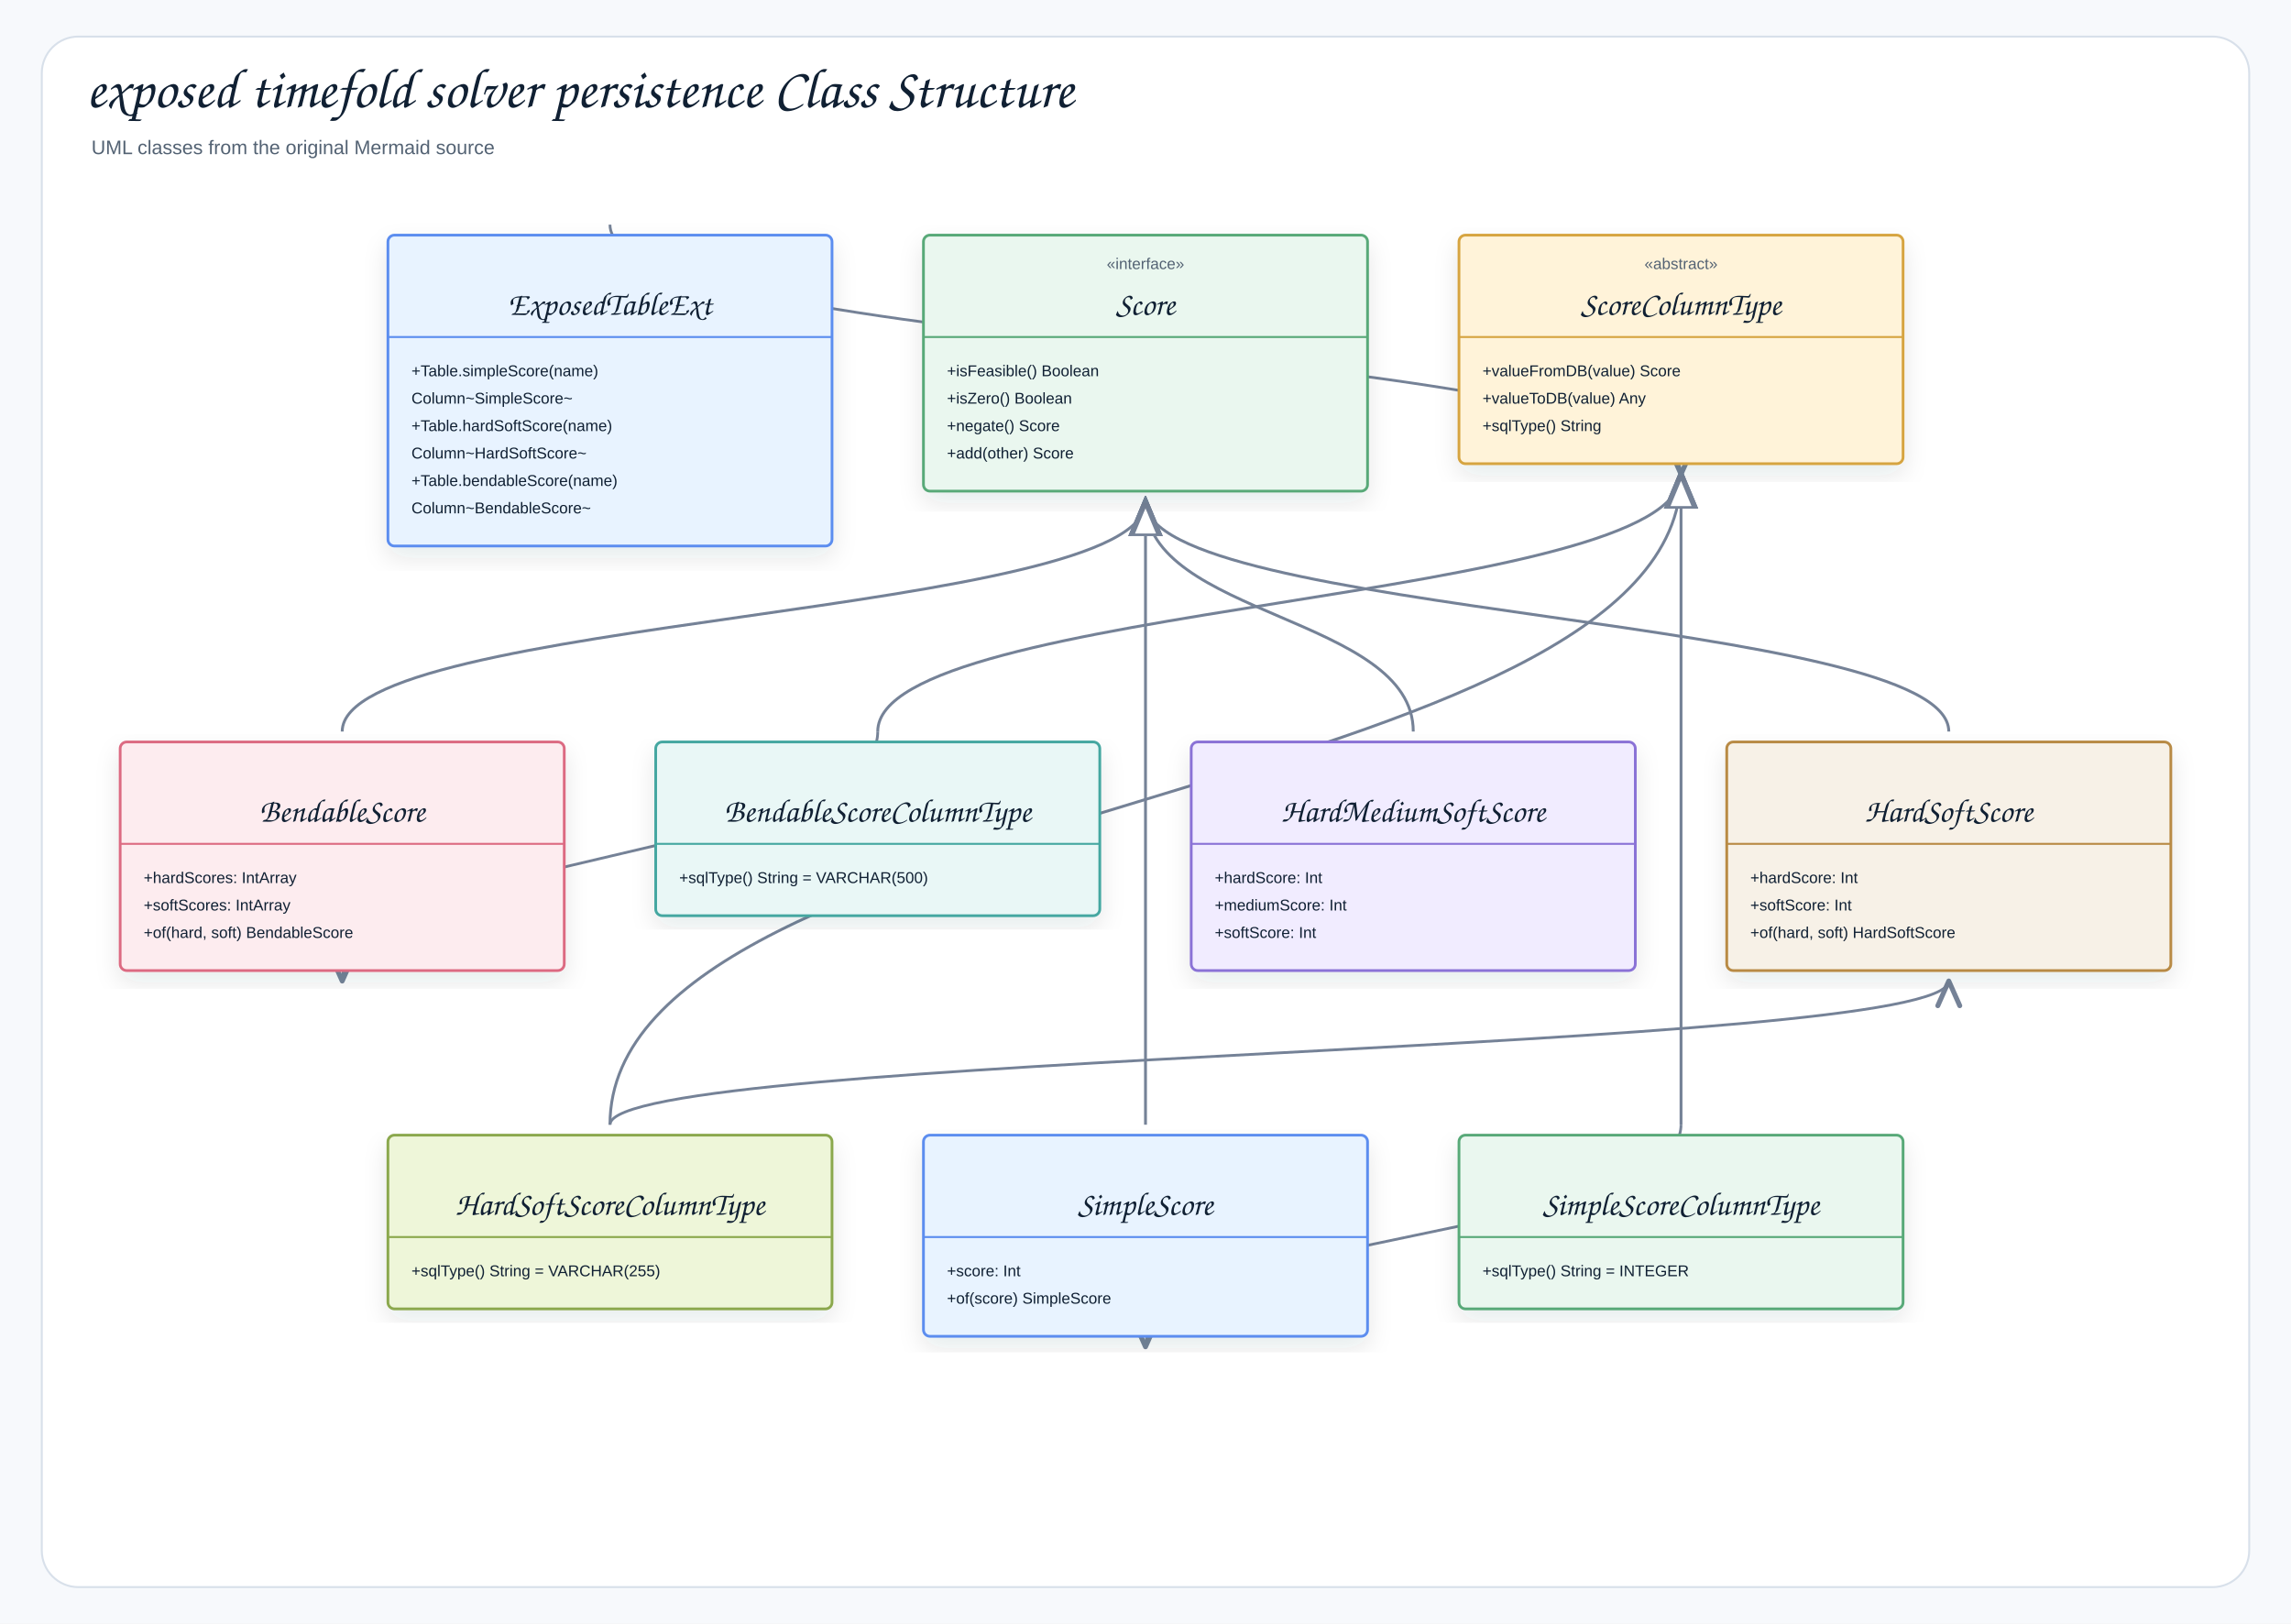
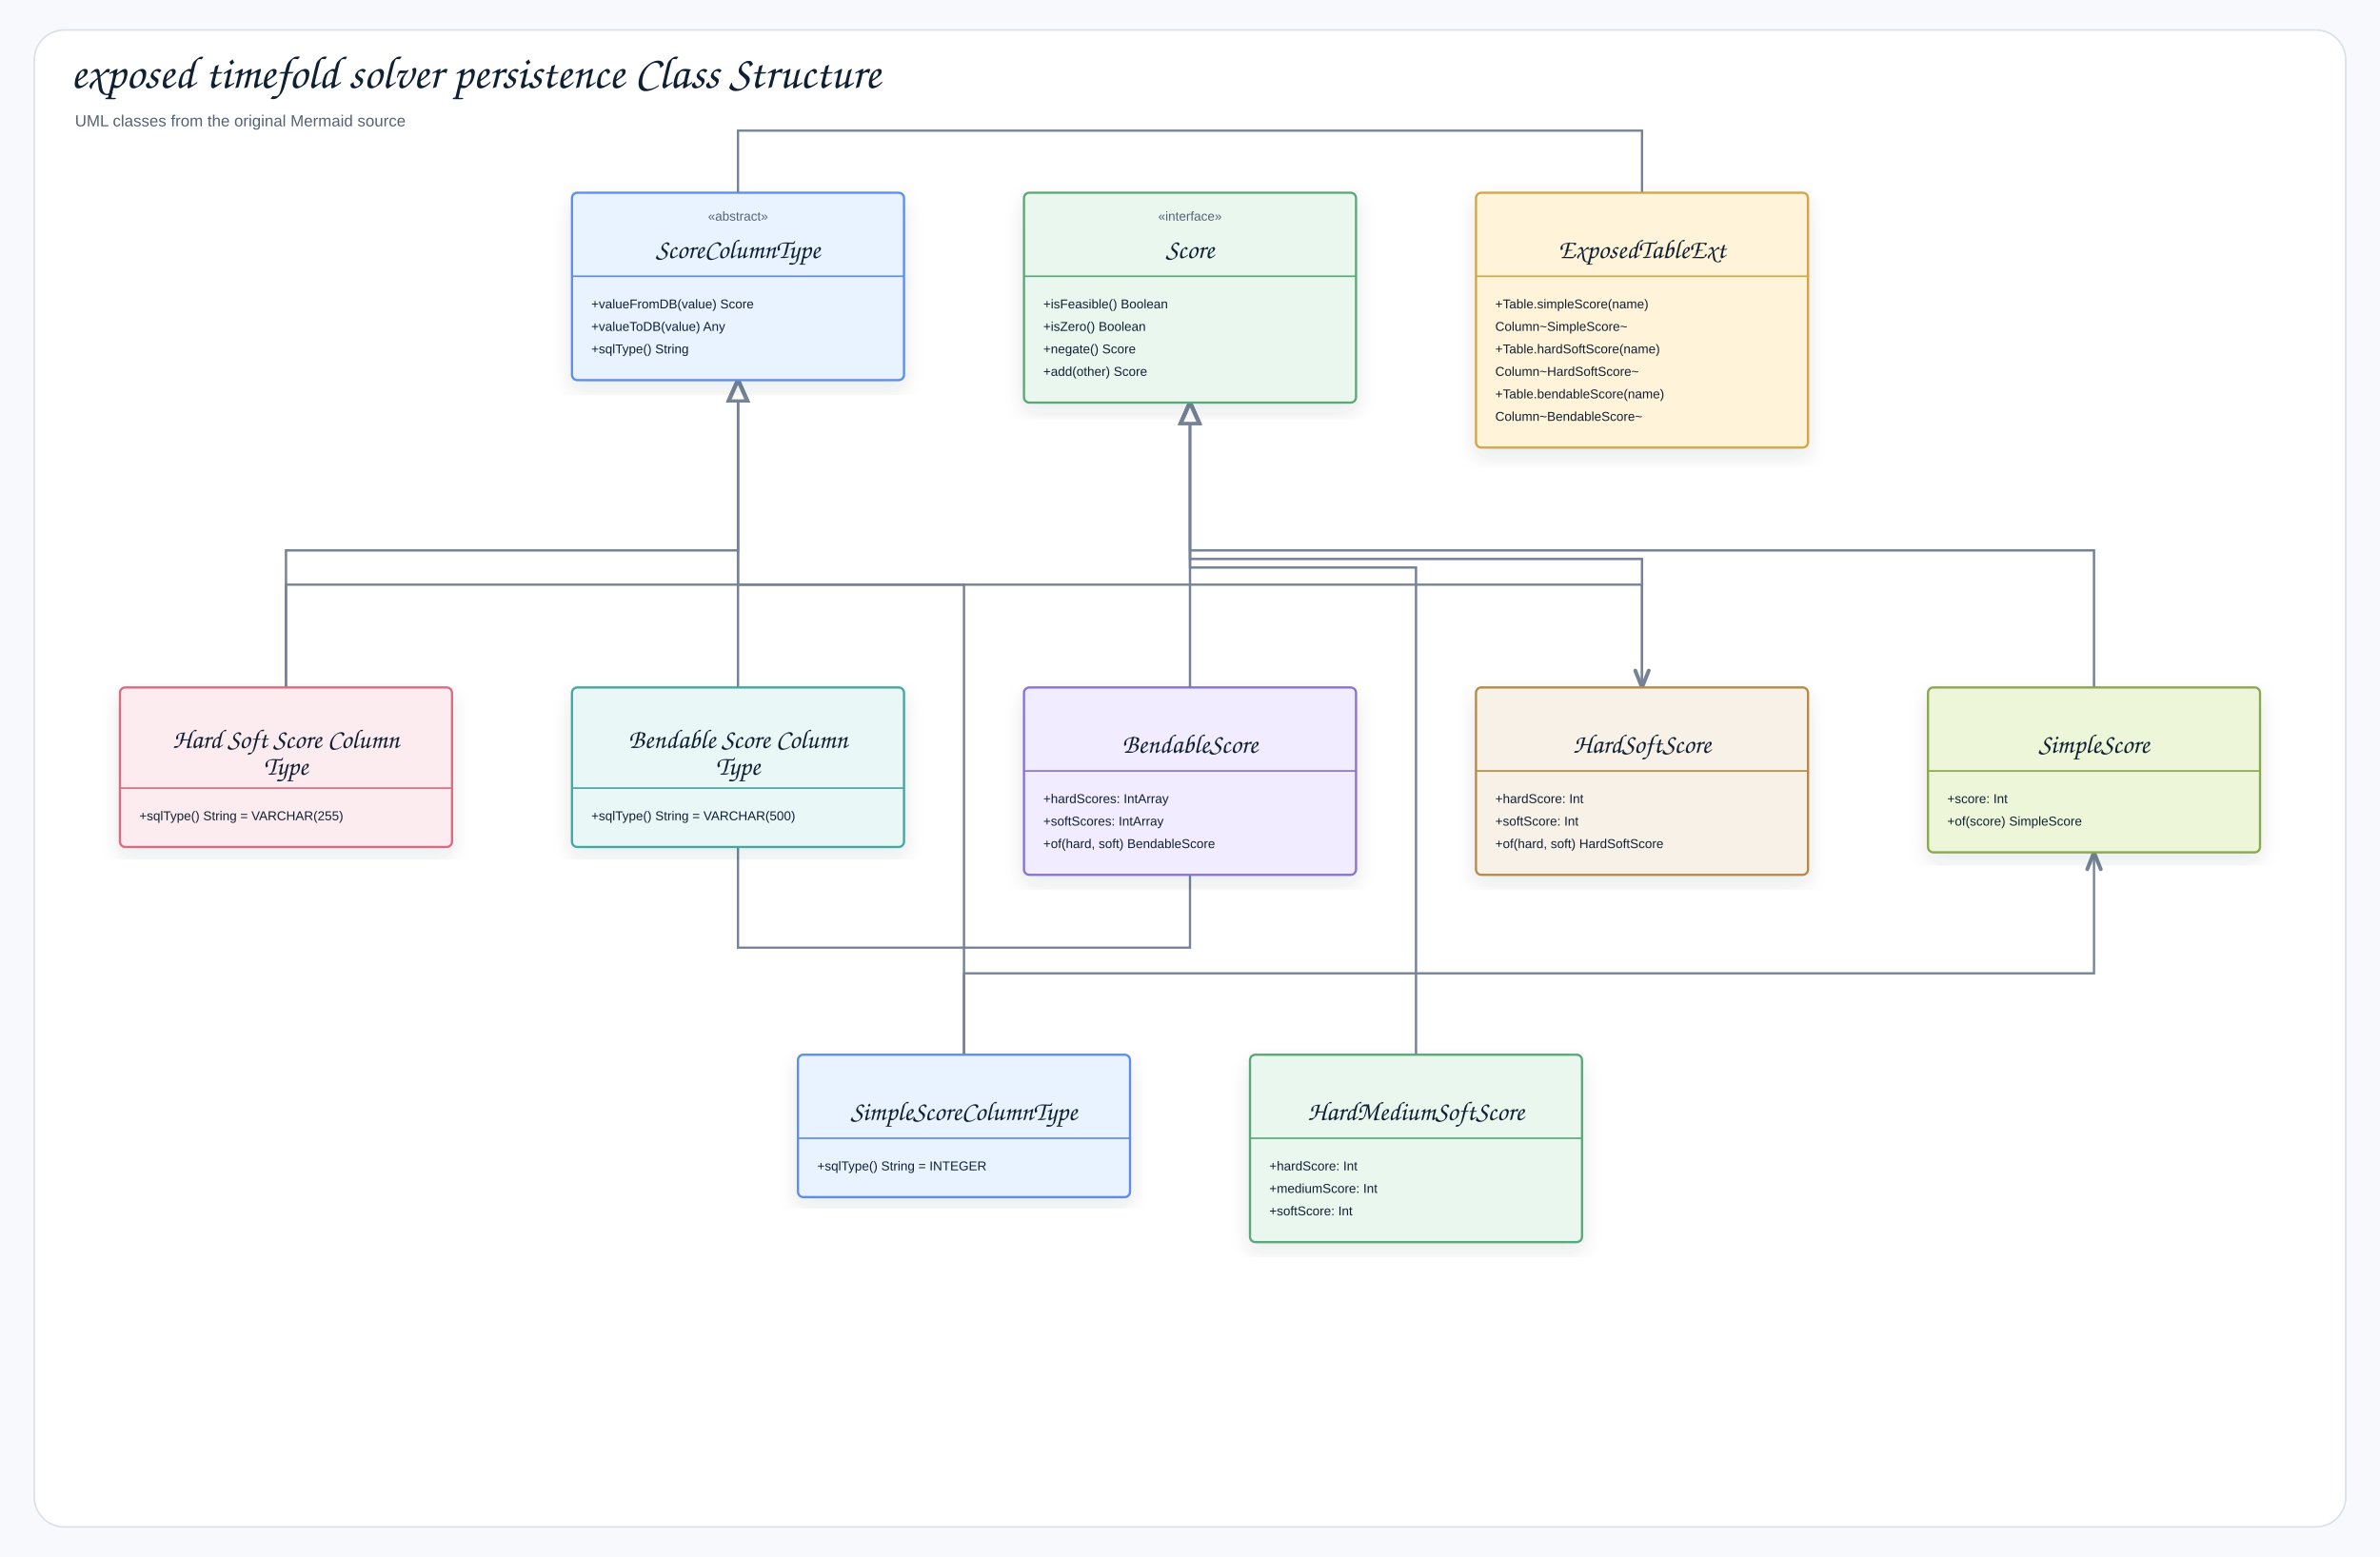
- <svg xmlns="http://www.w3.org/2000/svg" width="1754" height="1243" viewBox="0 0 1754 1243" role="img" aria-label="exposed timefold solver persistence Class Structure">
+ <svg xmlns="http://www.w3.org/2000/svg" width="2222" height="1454" viewBox="0 0 2222 1454" role="img" aria-label="exposed timefold solver persistence Class Structure">
  <defs>
    <filter id="shadow" x="-8%" y="-8%" width="116%" height="116%">
      <feDropShadow dx="0" dy="8" stdDeviation="9" flood-color="#1f2937" flood-opacity="0.10" />
    </filter>
-     <marker id="openArrow" markerWidth="12" markerHeight="10" refX="10" refY="5" orient="auto" markerUnits="strokeWidth">
-       <path d="M 1 1 L 10 5 L 1 9" fill="none" stroke="#758297" stroke-width="1.8" stroke-linecap="round" stroke-linejoin="round" />
+     <marker id="openArrow" markerWidth="10" markerHeight="8" refX="8.5" refY="4" orient="auto" markerUnits="strokeWidth">
+       <path d="M 1 1 L 8.5 4 L 1 7" fill="none" stroke="#758297" stroke-width="1.7" stroke-linecap="round" stroke-linejoin="round" />
    </marker>
-     <marker id="inherit" markerWidth="14" markerHeight="12" refX="12" refY="6" orient="auto" markerUnits="strokeWidth">
-       <path d="M 0 1 L 12 6 L 0 11 Z" fill="#ffffff" stroke="#758297" stroke-width="1.8" />
+     <marker id="inherit" markerWidth="11" markerHeight="10" refX="9.5" refY="5" orient="auto" markerUnits="strokeWidth">
+       <path d="M 0.5 1 L 9.5 5 L 0.5 9 Z" fill="#ffffff" stroke="#758297" stroke-width="1.7" />
    </marker>
    <style>
    .canvas{fill:#f7f9fc}.frame{fill:#fff;stroke:#d8e0ea;stroke-width:1.5}
    .title{font-family:"Architects Daughter","Comic Sans MS","Comic Sans",cursive;font-size:43px;font-weight:400;fill:#102033}
    .subtitle{font-family:"Comic Sans MS","Comic Sans","Comic Neue",Arial,sans-serif;font-size:15px;font-weight:400;fill:#536273}
    .label{font-family:"Architects Daughter","Comic Sans MS","Comic Sans",cursive;font-size:25px;font-weight:400;fill:#102033}
    .smallLabel{font-family:"Architects Daughter","Comic Sans MS","Comic Sans",cursive;font-size:21px;font-weight:400;fill:#102033}
    .mono{font-family:"Comic Sans MS","Comic Sans","Comic Neue",Arial,sans-serif;font-size:12px;font-weight:400;fill:#102033}
    .small{font-family:"Comic Sans MS","Comic Sans","Comic Neue",Arial,sans-serif;font-size:12px;font-weight:400;fill:#536273}
    .strong{font-family:"Comic Sans MS","Comic Sans","Comic Neue",Arial,sans-serif;font-size:13px;font-weight:400;fill:#102033}
    .card{stroke-width:2.1;filter:url(#shadow)}.compartment{stroke-width:1.5;fill:none}
    .line{stroke:#758297;stroke-width:2.1;fill:none;marker-end:url(#openArrow)}
    .plainLine{stroke:#758297;stroke-width:2.1;fill:none}
    .dashed{stroke:#758297;stroke-width:2.1;stroke-dasharray:7 6;fill:none;marker-end:url(#openArrow)}
    .inheritLine{stroke:#758297;stroke-width:2.2;fill:none;marker-end:url(#inherit)}
    .implLine{stroke:#758297;stroke-width:2.2;stroke-dasharray:8 7;fill:none;marker-end:url(#inherit)}
  </style>
  </defs>
-   <rect class="canvas" width="1754" height="1243" />
-   <rect class="frame" x="32" y="28" width="1690" height="1187" rx="28" />
+   <rect class="canvas" width="2222" height="1454" />
+   <rect class="frame" x="32" y="28" width="2158" height="1398" rx="28" />
  <text class="title" x="66" y="82">exposed timefold solver persistence Class Structure</text>
  <text class="subtitle" x="70" y="118">UML classes from the original Mermaid source</text>
-   <path class="line" d="M672 560 C672 655.5 262 655.5 262 751" />
-   <path class="line" d="M467 861 C467 806 1492 806 1492 751" />
-   <path class="line" d="M1287 861 C1287 946 877 946 877 1031" />
-   <path class="line" d="M467 172 C467 267.5 1287 267.5 1287 363" />
-   <path class="inheritLine" d="M672 560 C672 461.5 1287 461.5 1287 363" />
-   <path class="inheritLine" d="M467 861 C467 612 1287 612 1287 363" />
-   <path class="inheritLine" d="M1287 861 C1287 612 1287 612 1287 363" />
-   <path class="inheritLine" d="M262 560 C262 472 877 472 877 384" />
-   <path class="inheritLine" d="M1082 560 C1082 472 877 472 877 384" />
-   <path class="inheritLine" d="M1492 560 C1492 472 877 472 877 384" />
-   <path class="inheritLine" d="M877 861 C877 622.5 877 622.5 877 384" />
-   <g transform="translate(297,180)">
-     <rect class="card" x="0" y="0" width="340" height="238" rx="5" fill="#E8F3FF" stroke="#5B8DEF" />
-     <line class="compartment" x1="0" y1="78" x2="340" y2="78" stroke="#5B8DEF" />
-     <text class="small" x="170" y="26" text-anchor="middle" />
-     <text class="label" x="170" y="61" text-anchor="middle">ExposedTableExt</text>
+   <path class="line" d="M689 791 L689 885 L1111 885 L1111 642" />
+   <path class="line" d="M267 791 L267 546 L1533 546 L1533 642" />
+   <path class="line" d="M900 985 L900 909 L1955 909 L1955 796" />
+   <path class="line" d="M1533 180 L1533 122 L689 122 L689 355" />
+   <path class="inheritLine" d="M689 642 L689 355" />
+   <path class="inheritLine" d="M267 642 L267 514 L689 514 L689 355" />
+   <path class="inheritLine" d="M900 985 L900 546 L689 546 L689 355" />
+   <path class="inheritLine" d="M1111 642 L1111 376" />
+   <path class="inheritLine" d="M1322 985 L1322 530 L1111 530 L1111 376" />
+   <path class="inheritLine" d="M1533 642 L1533 522 L1111 522 L1111 376" />
+   <path class="inheritLine" d="M1955 642 L1955 514 L1111 514 L1111 376" />
+   <g transform="translate(534,180)">
+     <rect class="card" x="0" y="0" width="310" height="175" rx="5" fill="#E8F3FF" stroke="#5B8DEF" />
+     <line class="compartment" x1="0" y1="78" x2="310" y2="78" stroke="#5B8DEF" />
+     <text class="small" x="155" y="26" text-anchor="middle">«abstract»</text>
+     <text class="label" x="155" y="61" text-anchor="middle">ScoreColumnType</text>
+     <text class="mono" x="18" y="108">+valueFromDB(value) Score</text>
+     <text class="mono" x="18" y="129">+valueToDB(value) Any</text>
+     <text class="mono" x="18" y="150">+sqlType() String</text>
+   </g>
+   <g transform="translate(956,180)">
+     <rect class="card" x="0" y="0" width="310" height="196" rx="5" fill="#EAF7EF" stroke="#58A978" />
+     <line class="compartment" x1="0" y1="78" x2="310" y2="78" stroke="#58A978" />
+     <text class="small" x="155" y="26" text-anchor="middle">«interface»</text>
+     <text class="label" x="155" y="61" text-anchor="middle">Score</text>
+     <text class="mono" x="18" y="108">+isFeasible() Boolean</text>
+     <text class="mono" x="18" y="129">+isZero() Boolean</text>
+     <text class="mono" x="18" y="150">+negate() Score</text>
+     <text class="mono" x="18" y="171">+add(other) Score</text>
+   </g>
+   <g transform="translate(1378,180)">
+     <rect class="card" x="0" y="0" width="310" height="238" rx="5" fill="#FFF3D9" stroke="#D6A441" />
+     <line class="compartment" x1="0" y1="78" x2="310" y2="78" stroke="#D6A441" />
+     <text class="small" x="155" y="26" text-anchor="middle" />
+     <text class="label" x="155" y="61" text-anchor="middle">ExposedTableExt</text>
    <text class="mono" x="18" y="108">+Table.simpleScore(name)</text>
    <text class="mono" x="18" y="129">Column~SimpleScore~</text>
    <text class="mono" x="18" y="150">+Table.hardSoftScore(name)</text>
    <text class="mono" x="18" y="171">Column~HardSoftScore~</text>
    <text class="mono" x="18" y="192">+Table.bendableScore(name)</text>
    <text class="mono" x="18" y="213">Column~BendableScore~</text>
  </g>
-   <g transform="translate(707,180)">
-     <rect class="card" x="0" y="0" width="340" height="196" rx="5" fill="#EAF7EF" stroke="#58A978" />
-     <line class="compartment" x1="0" y1="78" x2="340" y2="78" stroke="#58A978" />
-     <text class="small" x="170" y="26" text-anchor="middle">«interface»</text>
-     <text class="label" x="170" y="61" text-anchor="middle">Score</text>
-     <text class="mono" x="18" y="108">+isFeasible() Boolean</text>
-     <text class="mono" x="18" y="129">+isZero() Boolean</text>
-     <text class="mono" x="18" y="150">+negate() Score</text>
-     <text class="mono" x="18" y="171">+add(other) Score</text>
+   <g transform="translate(112,642)">
+     <rect class="card" x="0" y="0" width="310" height="149" rx="5" fill="#FDECEF" stroke="#DC6B82" />
+     <line class="compartment" x1="0" y1="94" x2="310" y2="94" stroke="#DC6B82" />
+     <text class="small" x="155" y="26" text-anchor="middle" />
+     <text class="label" x="155" y="56.5" text-anchor="middle">Hard Soft Score Column</text>
+     <text class="label" x="155" y="81.5" text-anchor="middle">Type</text>
+     <text class="mono" x="18" y="124">+sqlType() String = VARCHAR(255)</text>
  </g>
-   <g transform="translate(1117,180)">
-     <rect class="card" x="0" y="0" width="340" height="175" rx="5" fill="#FFF3D9" stroke="#D6A441" />
-     <line class="compartment" x1="0" y1="78" x2="340" y2="78" stroke="#D6A441" />
-     <text class="small" x="170" y="26" text-anchor="middle">«abstract»</text>
-     <text class="label" x="170" y="61" text-anchor="middle">ScoreColumnType</text>
-     <text class="mono" x="18" y="108">+valueFromDB(value) Score</text>
-     <text class="mono" x="18" y="129">+valueToDB(value) Any</text>
-     <text class="mono" x="18" y="150">+sqlType() String</text>
+   <g transform="translate(534,642)">
+     <rect class="card" x="0" y="0" width="310" height="149" rx="5" fill="#E9F7F6" stroke="#45A7A1" />
+     <line class="compartment" x1="0" y1="94" x2="310" y2="94" stroke="#45A7A1" />
+     <text class="small" x="155" y="26" text-anchor="middle" />
+     <text class="label" x="155" y="56.5" text-anchor="middle">Bendable Score Column</text>
+     <text class="label" x="155" y="81.5" text-anchor="middle">Type</text>
+     <text class="mono" x="18" y="124">+sqlType() String = VARCHAR(500)</text>
  </g>
-   <g transform="translate(92,568)">
-     <rect class="card" x="0" y="0" width="340" height="175" rx="5" fill="#FDECEF" stroke="#DC6B82" />
-     <line class="compartment" x1="0" y1="78" x2="340" y2="78" stroke="#DC6B82" />
-     <text class="small" x="170" y="26" text-anchor="middle" />
-     <text class="label" x="170" y="61" text-anchor="middle">BendableScore</text>
+   <g transform="translate(956,642)">
+     <rect class="card" x="0" y="0" width="310" height="175" rx="5" fill="#F1ECFF" stroke="#8A72D6" />
+     <line class="compartment" x1="0" y1="78" x2="310" y2="78" stroke="#8A72D6" />
+     <text class="small" x="155" y="26" text-anchor="middle" />
+     <text class="label" x="155" y="61" text-anchor="middle">BendableScore</text>
    <text class="mono" x="18" y="108">+hardScores: IntArray</text>
    <text class="mono" x="18" y="129">+softScores: IntArray</text>
    <text class="mono" x="18" y="150">+of(hard, soft) BendableScore</text>
  </g>
-   <g transform="translate(502,568)">
-     <rect class="card" x="0" y="0" width="340" height="133" rx="5" fill="#E9F7F6" stroke="#45A7A1" />
-     <line class="compartment" x1="0" y1="78" x2="340" y2="78" stroke="#45A7A1" />
-     <text class="small" x="170" y="26" text-anchor="middle" />
-     <text class="label" x="170" y="61" text-anchor="middle">BendableScoreColumnType</text>
-     <text class="mono" x="18" y="108">+sqlType() String = VARCHAR(500)</text>
+   <g transform="translate(1378,642)">
+     <rect class="card" x="0" y="0" width="310" height="175" rx="5" fill="#F7F1E7" stroke="#B88A44" />
+     <line class="compartment" x1="0" y1="78" x2="310" y2="78" stroke="#B88A44" />
+     <text class="small" x="155" y="26" text-anchor="middle" />
+     <text class="label" x="155" y="61" text-anchor="middle">HardSoftScore</text>
+     <text class="mono" x="18" y="108">+hardScore: Int</text>
+     <text class="mono" x="18" y="129">+softScore: Int</text>
+     <text class="mono" x="18" y="150">+of(hard, soft) HardSoftScore</text>
  </g>
-   <g transform="translate(912,568)">
-     <rect class="card" x="0" y="0" width="340" height="175" rx="5" fill="#F1ECFF" stroke="#8A72D6" />
-     <line class="compartment" x1="0" y1="78" x2="340" y2="78" stroke="#8A72D6" />
-     <text class="small" x="170" y="26" text-anchor="middle" />
-     <text class="label" x="170" y="61" text-anchor="middle">HardMediumSoftScore</text>
+   <g transform="translate(1800,642)">
+     <rect class="card" x="0" y="0" width="310" height="154" rx="5" fill="#EEF6D9" stroke="#8BA84D" />
+     <line class="compartment" x1="0" y1="78" x2="310" y2="78" stroke="#8BA84D" />
+     <text class="small" x="155" y="26" text-anchor="middle" />
+     <text class="label" x="155" y="61" text-anchor="middle">SimpleScore</text>
+     <text class="mono" x="18" y="108">+score: Int</text>
+     <text class="mono" x="18" y="129">+of(score) SimpleScore</text>
+   </g>
+   <g transform="translate(745,985)">
+     <rect class="card" x="0" y="0" width="310" height="133" rx="5" fill="#E8F3FF" stroke="#5B8DEF" />
+     <line class="compartment" x1="0" y1="78" x2="310" y2="78" stroke="#5B8DEF" />
+     <text class="small" x="155" y="26" text-anchor="middle" />
+     <text class="label" x="155" y="61" text-anchor="middle">SimpleScoreColumnType</text>
+     <text class="mono" x="18" y="108">+sqlType() String = INTEGER</text>
+   </g>
+   <g transform="translate(1167,985)">
+     <rect class="card" x="0" y="0" width="310" height="175" rx="5" fill="#EAF7EF" stroke="#58A978" />
+     <line class="compartment" x1="0" y1="78" x2="310" y2="78" stroke="#58A978" />
+     <text class="small" x="155" y="26" text-anchor="middle" />
+     <text class="label" x="155" y="61" text-anchor="middle">HardMediumSoftScore</text>
    <text class="mono" x="18" y="108">+hardScore: Int</text>
    <text class="mono" x="18" y="129">+mediumScore: Int</text>
    <text class="mono" x="18" y="150">+softScore: Int</text>
  </g>
-   <g transform="translate(1322,568)">
-     <rect class="card" x="0" y="0" width="340" height="175" rx="5" fill="#F7F1E7" stroke="#B88A44" />
-     <line class="compartment" x1="0" y1="78" x2="340" y2="78" stroke="#B88A44" />
-     <text class="small" x="170" y="26" text-anchor="middle" />
-     <text class="label" x="170" y="61" text-anchor="middle">HardSoftScore</text>
-     <text class="mono" x="18" y="108">+hardScore: Int</text>
-     <text class="mono" x="18" y="129">+softScore: Int</text>
-     <text class="mono" x="18" y="150">+of(hard, soft) HardSoftScore</text>
-   </g>
-   <g transform="translate(297,869)">
-     <rect class="card" x="0" y="0" width="340" height="133" rx="5" fill="#EEF6D9" stroke="#8BA84D" />
-     <line class="compartment" x1="0" y1="78" x2="340" y2="78" stroke="#8BA84D" />
-     <text class="small" x="170" y="26" text-anchor="middle" />
-     <text class="label" x="170" y="61" text-anchor="middle">HardSoftScoreColumnType</text>
-     <text class="mono" x="18" y="108">+sqlType() String = VARCHAR(255)</text>
-   </g>
-   <g transform="translate(707,869)">
-     <rect class="card" x="0" y="0" width="340" height="154" rx="5" fill="#E8F3FF" stroke="#5B8DEF" />
-     <line class="compartment" x1="0" y1="78" x2="340" y2="78" stroke="#5B8DEF" />
-     <text class="small" x="170" y="26" text-anchor="middle" />
-     <text class="label" x="170" y="61" text-anchor="middle">SimpleScore</text>
-     <text class="mono" x="18" y="108">+score: Int</text>
-     <text class="mono" x="18" y="129">+of(score) SimpleScore</text>
-   </g>
-   <g transform="translate(1117,869)">
-     <rect class="card" x="0" y="0" width="340" height="133" rx="5" fill="#EAF7EF" stroke="#58A978" />
-     <line class="compartment" x1="0" y1="78" x2="340" y2="78" stroke="#58A978" />
-     <text class="small" x="170" y="26" text-anchor="middle" />
-     <text class="label" x="170" y="61" text-anchor="middle">SimpleScoreColumnType</text>
-     <text class="mono" x="18" y="108">+sqlType() String = INTEGER</text>
-   </g>
</svg>
